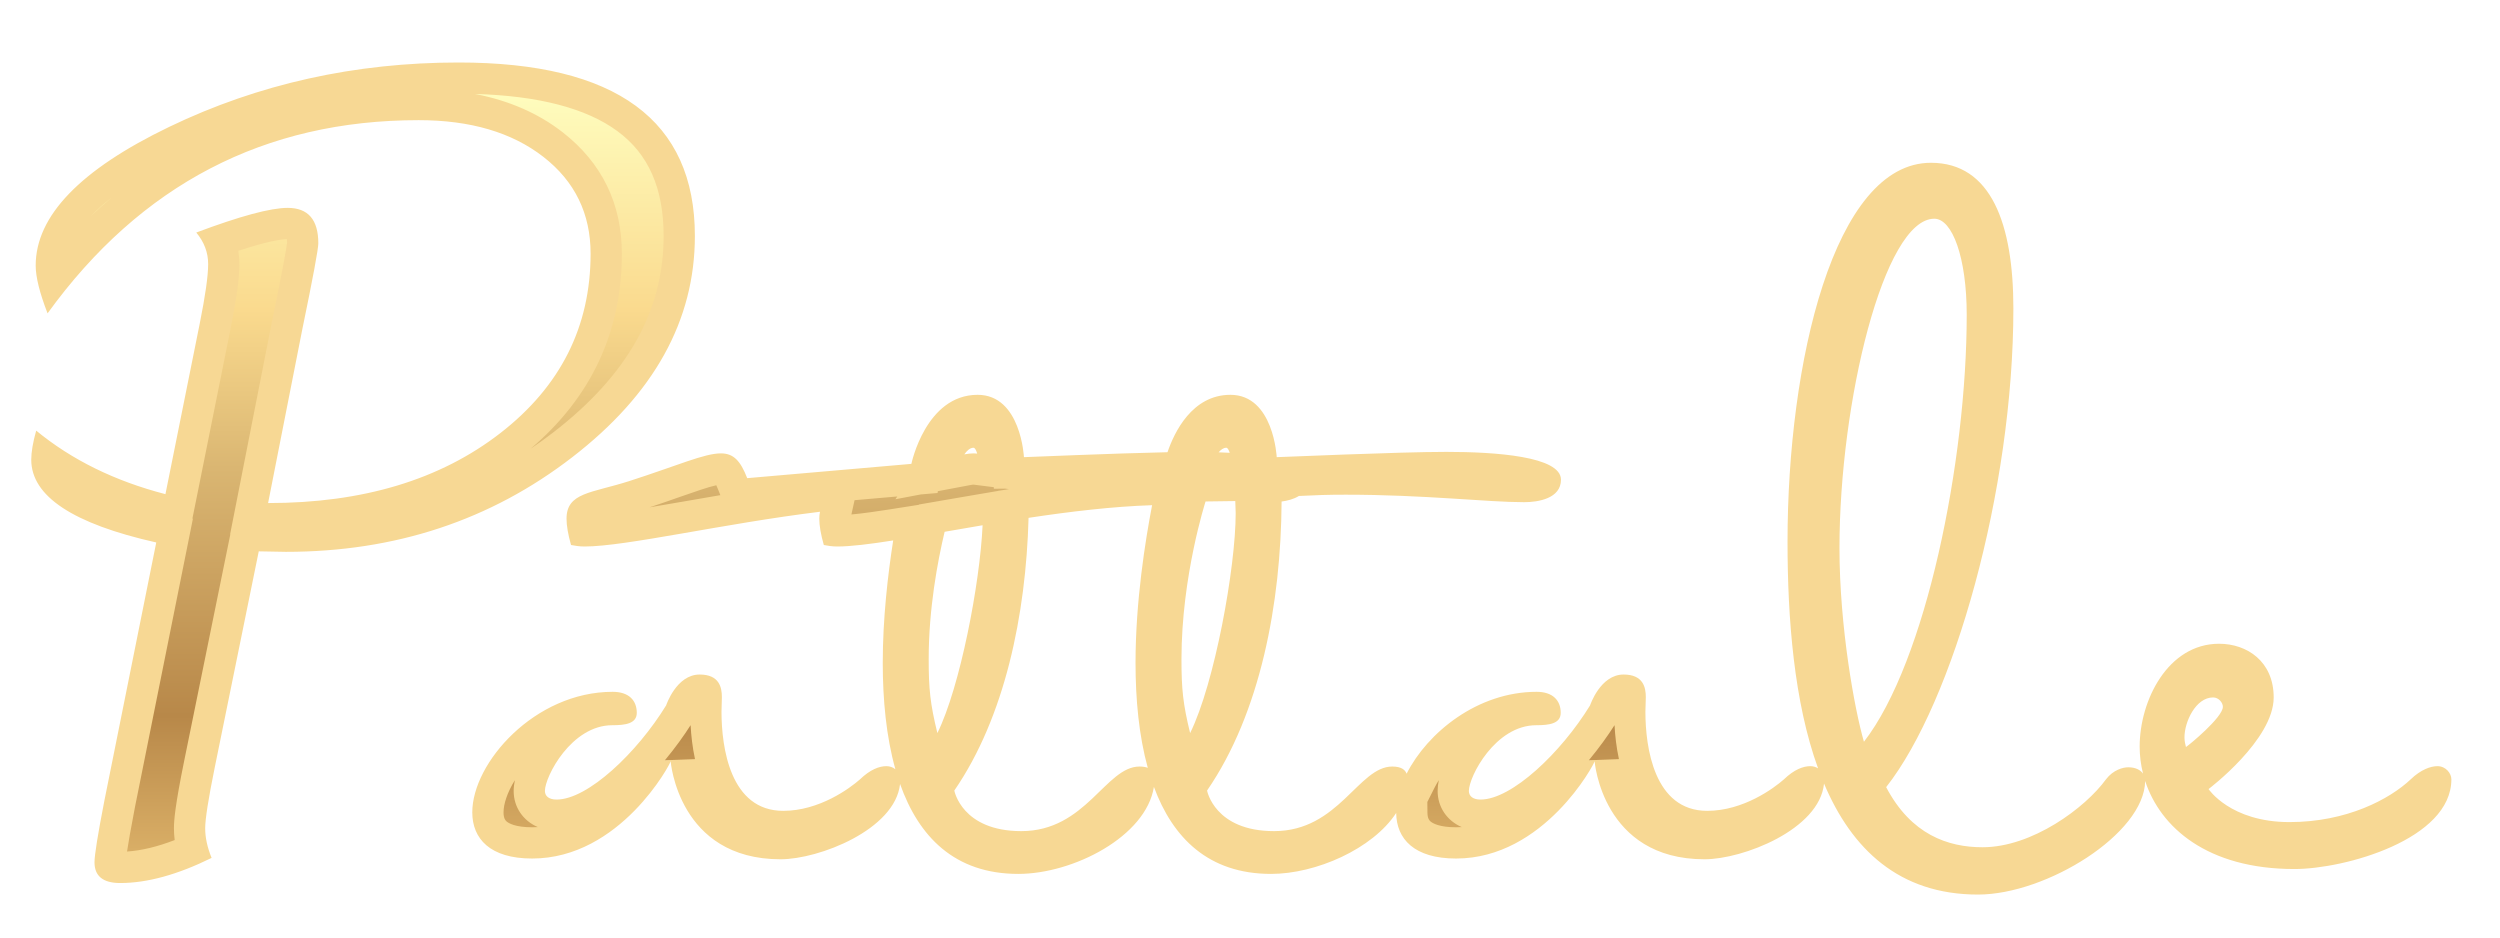
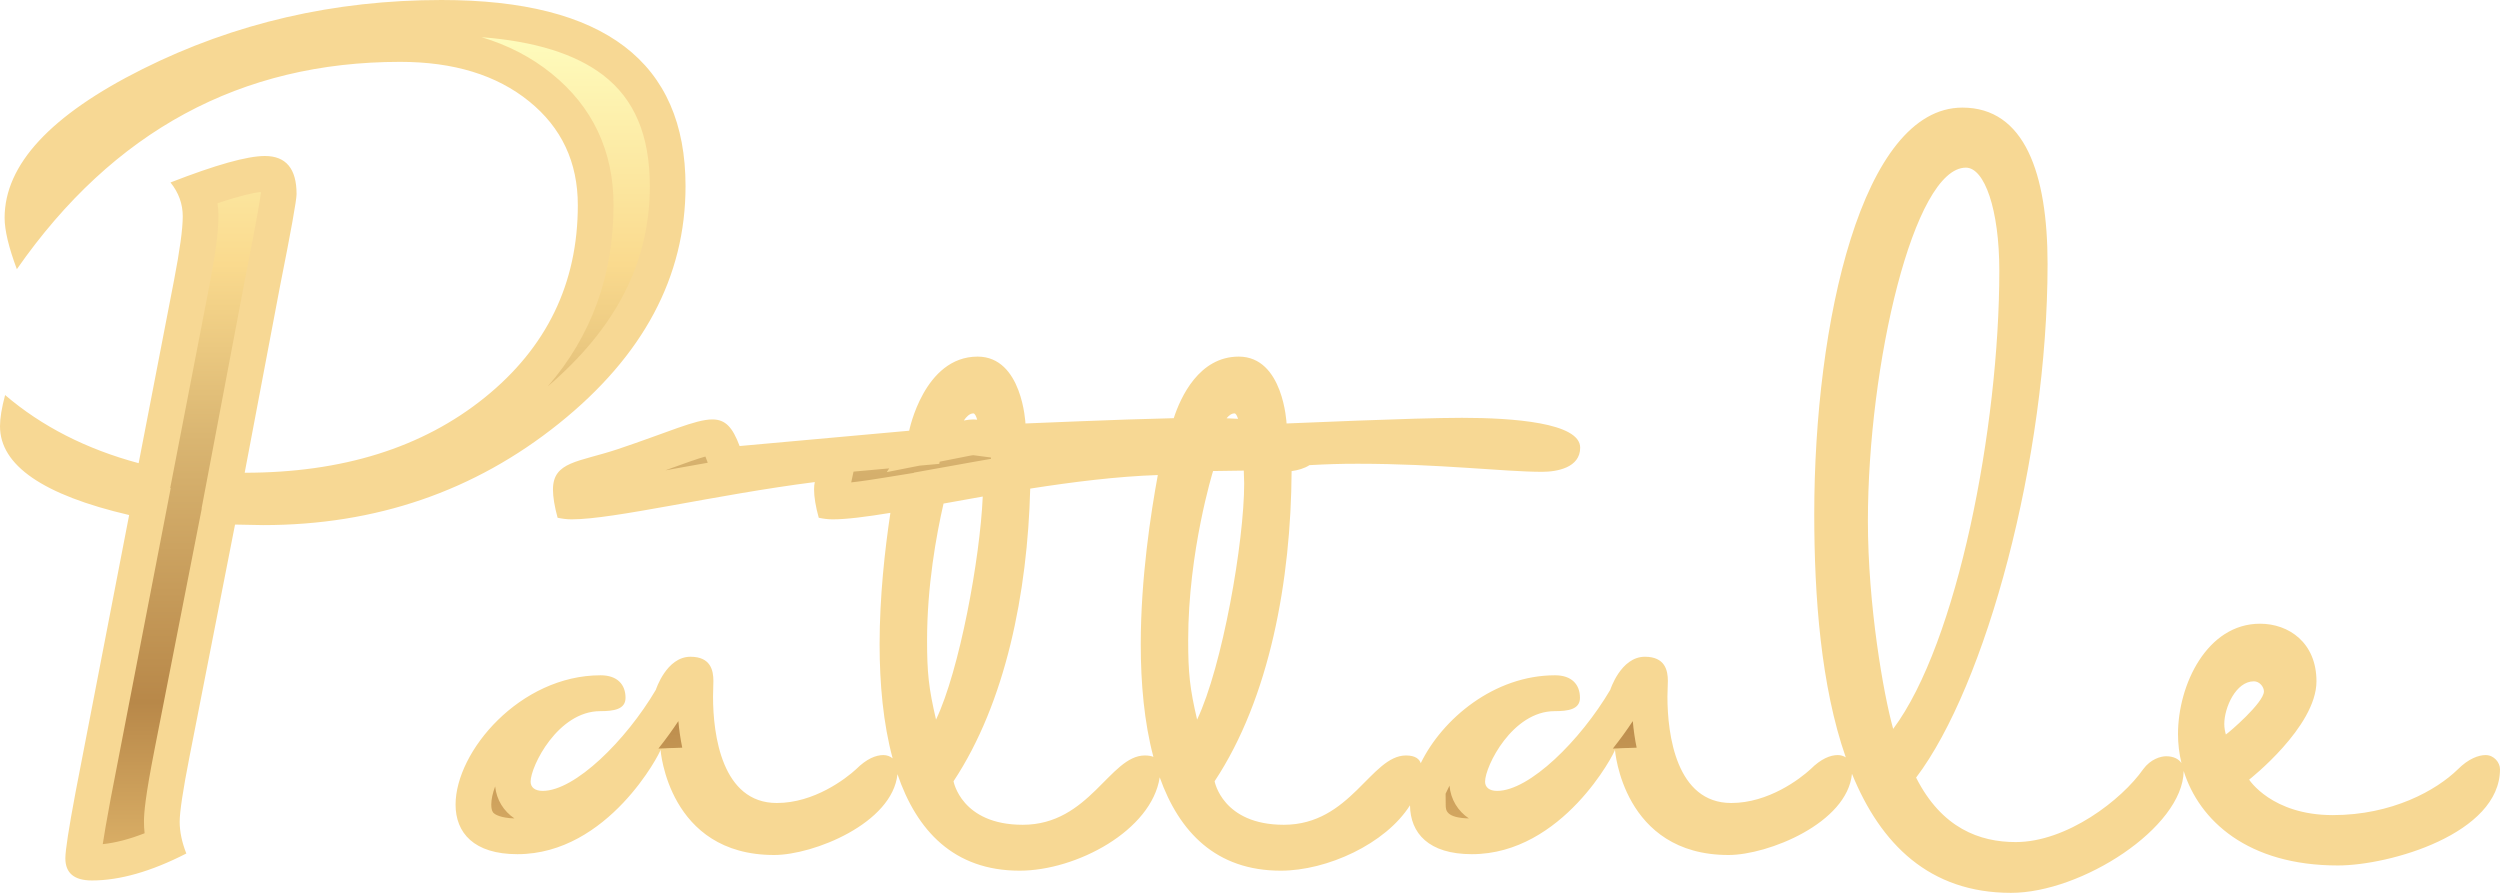
- <svg xmlns="http://www.w3.org/2000/svg" width="80" height="30" viewBox="0 0 80 30">
+ <svg xmlns="http://www.w3.org/2000/svg" width="70" height="25" viewBox="0 0 70 25">
  <defs>
    <linearGradient id="linear-gradient" x1="0.5" x2="0.5" y2="1" gradientUnits="objectBoundingBox">
      <stop offset="0" stop-color="#ffffc1" />
      <stop offset="0.289" stop-color="#fada8e" />
      <stop offset="0.487" stop-color="#dab672" />
      <stop offset="0.797" stop-color="#b88849" />
      <stop offset="1" stop-color="#e0b66c" />
    </linearGradient>
  </defs>
-   <g id="logo" transform="translate(-155 -45)">
-     <rect id="矩形_39" data-name="矩形 39" width="80" height="30" transform="translate(155 45)" fill="rgba(255,255,255,0)" />
-     <g id="联合_6" data-name="联合 6" transform="translate(-45 26)" fill="url(#linear-gradient)">
-       <path d="M 263.296 47.126 C 261.215 47.126 259.754 46.064 258.83 43.88 L 258.817 43.882 L 258.648 43.416 C 258.011 41.658 257.701 39.341 257.701 36.332 C 257.701 33.357 258.103 30.423 258.805 28.281 C 259.242 26.947 260.211 24.709 261.79 24.709 C 262.519 24.709 263.026 25.04 263.386 25.752 C 263.746 26.463 263.928 27.513 263.928 28.871 C 263.928 31.592 263.499 34.675 262.719 37.553 C 261.975 40.294 260.971 42.6 259.964 43.88 L 259.763 44.135 L 259.914 44.422 C 260.677 45.875 261.864 46.612 263.441 46.612 C 265.25 46.612 267.072 45.225 267.793 44.237 C 267.929 44.061 268.101 44.053 268.103 44.053 C 268.118 44.053 268.131 44.054 268.142 44.055 C 268.089 44.644 267.471 45.391 266.507 46.025 C 265.473 46.704 264.243 47.126 263.296 47.126 Z M 261.898 25.499 C 260.87 25.499 259.994 26.808 259.293 29.388 C 258.71 31.533 258.363 34.205 258.363 36.536 C 258.363 39.008 258.832 41.731 259.166 42.876 L 259.44 43.817 L 260.041 43.043 C 261.28 41.447 262.075 38.773 262.523 36.81 C 263.102 34.274 263.435 31.455 263.435 29.075 C 263.435 27.346 263.031 25.499 261.898 25.499 Z M 203.846 46.757 C 203.661 46.757 203.568 46.722 203.543 46.702 C 203.536 46.696 203.524 46.661 203.524 46.594 C 203.524 46.505 203.554 46.142 203.831 44.718 L 205.49 36.458 L 205.587 35.979 L 205.11 35.872 C 203.463 35.501 201.5 34.826 201.5 33.71 C 201.5 33.695 201.5 33.68 201.501 33.664 C 202.554 34.39 203.785 34.938 205.169 35.297 L 205.68 35.429 L 205.785 34.911 L 206.881 29.456 C 207.069 28.52 207.161 27.864 207.161 27.45 C 207.161 27.189 207.113 26.94 207.018 26.704 C 208.298 26.253 208.912 26.152 209.206 26.152 C 209.431 26.152 209.686 26.152 209.686 26.784 C 209.682 26.871 209.624 27.306 209.182 29.446 L 208.089 35.001 L 207.971 35.598 L 208.579 35.598 C 211.709 35.598 214.312 34.809 216.318 33.254 C 218.362 31.668 219.399 29.604 219.399 27.118 C 219.399 25.68 218.826 24.505 217.696 23.625 C 216.604 22.776 215.158 22.345 213.397 22.345 C 208.635 22.345 204.706 24.233 201.705 27.962 C 201.656 27.749 201.642 27.599 201.642 27.497 C 201.642 26.125 202.986 24.783 205.636 23.508 C 208.407 22.176 211.449 21.5 214.677 21.5 C 217.076 21.5 218.884 21.934 220.05 22.791 C 221.184 23.624 221.736 24.854 221.736 26.551 C 221.736 27.81 221.427 29.005 220.817 30.105 C 220.2 31.22 219.254 32.273 218.007 33.235 C 215.495 35.175 212.516 36.158 209.153 36.159 L 208.289 36.143 L 207.873 36.136 L 207.79 36.543 L 206.38 43.467 C 206.098 44.852 206.066 45.294 206.066 45.506 C 206.066 45.725 206.096 45.953 206.157 46.188 C 205.302 46.566 204.526 46.757 203.846 46.757 Z M 240.674 46.465 C 239.079 46.465 238.006 45.661 237.394 44.007 L 237.294 43.739 L 237.211 43.438 C 236.963 42.539 236.837 41.454 236.837 40.213 C 236.837 38.364 237.12 36.499 237.358 35.26 L 237.476 34.646 L 236.851 34.667 C 235.727 34.703 234.452 34.833 232.839 35.077 L 232.425 35.139 L 232.414 35.558 C 232.321 39 231.508 42.004 230.126 44.015 L 230.008 44.186 L 230.046 44.389 C 230.156 44.98 230.847 46.096 232.682 46.096 C 234.087 46.096 234.932 45.274 235.549 44.674 C 235.895 44.339 236.194 44.047 236.442 44.03 L 236.431 44.103 C 236.23 45.375 234.149 46.465 232.585 46.465 C 230.963 46.465 229.879 45.633 229.273 43.921 L 229.258 43.922 L 229.134 43.48 C 228.878 42.573 228.748 41.474 228.748 40.213 C 228.748 39.055 228.859 37.762 229.076 36.372 L 229.182 35.694 L 228.505 35.801 C 227.992 35.881 227.257 35.988 226.796 35.988 C 226.786 35.988 226.775 35.988 226.765 35.988 C 226.725 35.793 226.717 35.667 226.717 35.599 C 226.717 35.555 226.721 35.516 226.728 35.484 L 226.881 34.794 L 226.179 34.88 C 224.766 35.053 223.349 35.299 222.1 35.516 C 220.642 35.77 219.384 35.988 218.707 35.988 C 218.697 35.988 218.686 35.988 218.676 35.988 C 218.637 35.793 218.629 35.667 218.629 35.599 C 218.629 35.384 218.629 35.326 219.53 35.088 C 219.753 35.029 220.006 34.962 220.281 34.874 C 220.799 34.707 221.23 34.556 221.61 34.423 C 222.299 34.182 222.796 34.008 223.068 34.008 C 223.167 34.008 223.259 34.008 223.446 34.484 L 223.582 34.832 L 223.955 34.799 L 229.208 34.343 L 229.578 34.31 L 229.654 33.946 C 229.658 33.929 230.053 32.134 231.284 32.134 C 231.428 32.134 231.811 32.134 232.08 32.815 C 232.242 33.225 232.267 33.649 232.267 33.653 L 232.29 34.129 L 232.766 34.129 C 232.793 34.129 232.847 34.127 233.248 34.11 C 234.151 34.074 236.031 33.999 237.37 33.971 L 237.72 33.964 L 237.833 33.632 C 238.023 33.073 238.476 32.134 239.373 32.134 C 240.264 32.134 240.355 33.639 240.355 33.654 L 240.381 34.127 L 240.855 34.129 C 240.881 34.129 240.935 34.127 241.336 34.11 C 242.362 34.069 245.085 33.96 246.288 33.96 C 248.745 33.96 249.335 34.302 249.445 34.39 C 249.436 34.416 249.408 34.443 249.33 34.478 C 249.197 34.536 248.993 34.57 248.77 34.57 C 248.307 34.57 247.691 34.53 246.979 34.485 C 245.91 34.416 244.579 34.33 243.059 34.33 C 242.463 34.33 242.05 34.345 241.538 34.372 L 241.409 34.379 L 241.3 34.447 C 241.222 34.496 241.097 34.533 240.945 34.553 L 240.514 34.611 L 240.511 35.046 C 240.49 38.706 239.674 41.891 238.214 44.015 L 238.097 44.186 L 238.134 44.389 C 238.244 44.98 238.936 46.096 240.77 46.096 C 242.176 46.096 243.021 45.274 243.638 44.674 C 243.994 44.328 244.301 44.029 244.553 44.029 C 244.562 44.029 244.57 44.029 244.578 44.03 L 244.631 44.175 L 244.26 44.741 C 243.637 45.692 242.028 46.465 240.674 46.465 Z M 240.013 34.528 L 239.523 34.534 L 238.571 34.547 L 238.212 34.551 L 238.102 34.893 C 238.07 34.994 237.307 37.389 237.307 40.092 C 237.307 41.12 237.367 41.631 237.598 42.578 L 237.924 43.912 L 238.532 42.681 C 239.331 41.063 240.042 37.272 240.042 35.419 L 240.042 35.411 L 240.042 35.403 L 240.029 35.018 L 240.013 34.528 Z M 231.971 35.212 L 231.36 35.315 C 230.957 35.383 230.564 35.451 230.186 35.517 L 230.142 35.524 L 229.818 35.581 L 229.741 35.901 C 229.503 36.905 229.218 38.447 229.218 40.092 C 229.218 41.118 229.278 41.629 229.51 42.578 L 229.836 43.912 L 230.444 42.681 C 231.193 41.164 231.853 37.813 231.943 35.83 L 231.971 35.212 Z M 231.152 32.828 C 230.965 32.828 230.69 32.902 230.446 33.256 L 229.755 34.258 L 230.951 34.031 C 231.032 34.016 231.101 34.008 231.157 34.008 C 231.175 34.008 231.192 34.009 231.208 34.011 L 231.969 34.107 L 231.749 33.372 C 231.608 32.899 231.314 32.828 231.152 32.828 Z M 239.241 32.828 C 239.079 32.828 238.839 32.884 238.614 33.152 L 237.955 33.937 L 238.979 33.974 C 239.097 33.978 239.213 33.983 239.323 33.989 L 240.051 34.029 L 239.827 33.336 C 239.684 32.894 239.398 32.828 239.241 32.828 Z M 273.421 46.309 C 272.219 46.309 271.218 46.05 270.445 45.54 C 269.804 45.116 269.346 44.527 269.121 43.837 L 268.366 43.952 L 269.062 43.634 C 269 43.39 268.969 43.14 268.969 42.892 C 268.969 42.219 269.183 41.501 269.54 40.971 C 269.808 40.574 270.281 40.1 271.011 40.1 C 271.586 40.1 272.258 40.419 272.258 41.318 C 272.258 42.123 271.101 43.299 270.372 43.851 L 269.998 44.134 L 270.257 44.525 C 270.291 44.578 271.128 45.807 273.264 45.807 C 275.201 45.807 276.715 45.029 277.486 44.301 C 277.694 44.101 277.858 44.042 277.941 44.024 C 277.826 45.422 274.943 46.309 273.421 46.309 Z M 270.819 40.818 C 269.941 40.818 269.403 41.851 269.403 42.592 C 269.403 42.736 269.425 42.883 269.471 43.043 L 269.648 43.657 L 270.201 43.337 C 270.312 43.274 270.661 42.979 270.919 42.73 C 271.425 42.244 271.632 41.922 271.632 41.618 C 271.632 41.192 271.252 40.818 270.819 40.818 Z M 254.545 45.997 C 253.374 45.997 252.513 45.551 251.986 44.672 C 251.588 44.007 251.527 43.329 251.526 43.322 L 250.528 43.36 C 250.528 43.263 250.557 43.193 250.56 43.186 C 250.511 43.297 250.115 44.007 249.416 44.688 C 248.541 45.54 247.592 45.973 246.594 45.973 C 245.662 45.973 245.185 45.649 245.178 45.01 L 245.173 44.546 L 245.457 43.985 C 246.03 42.855 247.437 41.638 249.172 41.638 C 249.314 41.638 249.382 41.661 249.414 41.696 C 249.358 41.702 249.277 41.707 249.16 41.707 C 247.562 41.707 246.504 43.559 246.504 44.31 C 246.504 44.684 246.777 45.086 247.377 45.086 C 248.636 45.086 250.343 43.409 251.309 41.832 L 251.339 41.782 L 251.357 41.727 C 251.359 41.723 251.593 41.085 251.955 41.085 C 252.095 41.085 252.136 41.116 252.136 41.116 C 252.136 41.116 252.165 41.154 252.166 41.3 L 252.154 41.762 L 252.153 41.768 L 252.153 41.775 C 252.153 44.074 253.079 45.447 254.63 45.447 C 256.066 45.447 257.205 44.501 257.419 44.312 L 257.426 44.305 L 257.433 44.298 C 257.687 44.054 257.855 44.019 257.923 44.017 L 257.924 44.018 L 257.872 44.026 C 257.761 45.145 255.59 45.997 254.545 45.997 Z M 224.979 45.997 C 223.821 45.997 222.966 45.561 222.438 44.701 C 222.023 44.026 221.96 43.327 221.96 43.32 L 220.961 43.36 C 220.961 43.263 220.991 43.194 220.994 43.186 C 220.945 43.297 220.549 44.007 219.85 44.688 C 218.975 45.54 218.025 45.973 217.028 45.973 C 216.089 45.973 215.613 45.644 215.613 44.995 C 215.613 43.669 217.401 41.638 219.606 41.638 C 219.746 41.638 219.814 41.662 219.847 41.696 C 219.791 41.702 219.71 41.707 219.594 41.707 C 217.996 41.707 216.937 43.559 216.937 44.31 C 216.937 44.684 217.211 45.086 217.811 45.086 C 219.07 45.086 220.776 43.409 221.743 41.832 L 221.773 41.783 L 221.792 41.728 C 221.837 41.594 222.075 41.085 222.389 41.085 C 222.529 41.085 222.57 41.116 222.57 41.116 C 222.57 41.116 222.599 41.154 222.6 41.301 L 222.588 41.762 L 222.588 41.769 L 222.588 41.775 C 222.588 44.074 223.513 45.447 225.063 45.447 C 226.497 45.447 227.638 44.502 227.852 44.312 L 227.86 44.305 L 227.868 44.298 C 228.118 44.057 228.285 44.02 228.354 44.017 L 228.366 44.027 L 228.305 44.034 C 228.184 45.148 226.018 45.997 224.979 45.997 Z" stroke="none" />
-       <path d="M 204.065 46.249 C 204.525 46.219 205.035 46.096 205.59 45.882 C 205.574 45.755 205.566 45.629 205.566 45.506 C 205.566 45.253 205.603 44.781 205.89 43.367 L 207.3 36.444 L 207.371 36.098 L 207.363 36.098 L 207.598 34.905 L 208.69 29.354 L 208.691 29.35 L 208.692 29.345 C 209.107 27.34 209.175 26.871 209.186 26.765 C 209.186 26.719 209.183 26.682 209.18 26.652 C 209.009 26.657 208.581 26.712 207.626 27.026 C 207.649 27.164 207.661 27.305 207.661 27.45 C 207.661 27.903 207.569 28.572 207.371 29.554 L 206.275 35.01 L 206.157 35.595 L 206.173 35.598 L 205.981 36.556 L 204.321 44.816 C 204.178 45.553 204.104 45.992 204.065 46.249 M 246.594 45.473 C 246.656 45.473 246.717 45.471 246.777 45.467 C 246.311 45.267 246.004 44.835 246.004 44.31 C 246.004 44.199 246.017 44.083 246.042 43.965 C 245.991 44.047 245.945 44.129 245.903 44.211 L 245.675 44.663 L 245.678 45.004 C 245.68 45.206 245.75 45.264 245.78 45.289 C 245.846 45.344 246.057 45.473 246.594 45.473 M 217.028 45.473 C 217.09 45.473 217.151 45.471 217.211 45.467 C 216.745 45.267 216.437 44.835 216.437 44.31 C 216.437 44.199 216.451 44.084 216.476 43.967 C 216.228 44.364 216.113 44.735 216.113 44.995 C 216.113 45.203 216.183 45.262 216.213 45.288 C 216.278 45.343 216.488 45.473 217.028 45.473 M 250.842 43.329 L 251.806 43.292 C 251.723 42.912 251.682 42.538 251.665 42.206 C 251.456 42.535 251.175 42.928 250.842 43.329 M 221.276 43.329 L 222.24 43.292 C 222.158 42.912 222.117 42.538 222.099 42.206 C 221.89 42.535 221.609 42.928 221.276 43.329 M 227.245 35.463 C 227.63 35.428 228.08 35.361 228.427 35.307 L 229.406 35.153 L 229.407 35.144 L 230.057 35.032 L 230.106 35.023 C 230.483 34.958 230.875 34.89 231.277 34.822 L 231.936 34.71 L 231.936 34.707 L 232.102 34.682 L 232.288 34.651 L 232.165 34.636 L 231.803 34.64 L 231.802 34.59 L 231.154 34.508 C 231.141 34.508 231.108 34.51 231.044 34.523 L 230.012 34.718 L 230.001 34.776 L 229.465 34.822 L 228.653 34.976 L 228.714 34.887 L 227.346 35.006 L 227.245 35.463 M 220.789 35.234 C 221.172 35.17 221.584 35.098 222.014 35.024 C 222.349 34.966 222.695 34.905 223.051 34.845 L 222.98 34.666 C 222.958 34.61 222.939 34.564 222.922 34.528 C 222.666 34.583 222.215 34.741 221.775 34.895 C 221.482 34.998 221.159 35.111 220.789 35.234 M 216.979 33.361 C 217.224 33.196 217.465 33.022 217.701 32.84 C 220.08 31.005 221.236 28.947 221.236 26.551 C 221.236 25.024 220.751 23.926 219.754 23.194 C 218.759 22.463 217.229 22.064 215.2 22.007 C 216.286 22.216 217.224 22.625 218.003 23.231 C 219.261 24.21 219.899 25.518 219.899 27.118 C 219.899 29.618 218.917 31.716 216.979 33.361 M 202.899 25.924 C 203.119 25.716 203.342 25.515 203.57 25.323 C 203.323 25.515 203.096 25.716 202.899 25.924 M 263.296 47.626 C 260.768 47.626 259.255 46.169 258.369 44.075 C 258.224 45.546 255.772 46.497 254.545 46.497 C 251.268 46.497 251.028 43.36 251.028 43.36 C 251.028 43.433 249.413 46.473 246.594 46.473 C 245.255 46.473 244.687 45.846 244.678 45.015 C 243.922 46.169 242.107 46.965 240.674 46.965 C 238.67 46.965 237.528 45.811 236.925 44.181 C 236.674 45.768 234.343 46.965 232.585 46.965 C 230.543 46.965 229.396 45.767 228.802 44.087 C 228.644 45.552 226.202 46.497 224.979 46.497 C 221.702 46.497 221.461 43.36 221.461 43.36 C 221.461 43.433 219.847 46.473 217.028 46.473 C 215.679 46.473 215.113 45.836 215.113 44.995 C 215.113 43.409 217.112 41.138 219.606 41.138 C 220.124 41.138 220.377 41.414 220.377 41.811 C 220.377 42.159 220.003 42.207 219.594 42.207 C 218.281 42.207 217.437 43.853 217.437 44.31 C 217.437 44.478 217.57 44.586 217.811 44.586 C 218.811 44.586 220.389 43.084 221.317 41.571 C 221.317 41.571 221.642 40.585 222.389 40.585 C 223.016 40.585 223.1 40.994 223.1 41.306 L 223.088 41.775 C 223.088 42.916 223.365 44.947 225.063 44.947 C 226.22 44.947 227.196 44.225 227.521 43.938 C 227.846 43.625 228.135 43.517 228.364 43.517 C 228.476 43.517 228.576 43.554 228.652 43.616 C 228.36 42.577 228.248 41.393 228.248 40.213 C 228.248 38.796 228.411 37.392 228.582 36.294 C 227.839 36.411 227.223 36.488 226.796 36.488 C 226.627 36.488 226.482 36.464 226.362 36.44 C 226.266 36.103 226.217 35.815 226.217 35.599 C 226.217 35.517 226.225 35.443 226.24 35.376 C 223.153 35.754 220.025 36.488 218.707 36.488 C 218.538 36.488 218.394 36.464 218.273 36.44 C 218.177 36.103 218.129 35.815 218.129 35.599 C 218.129 34.758 218.924 34.782 220.129 34.397 C 221.695 33.893 222.538 33.508 223.068 33.508 C 223.478 33.508 223.695 33.749 223.911 34.301 L 229.164 33.844 C 229.164 33.844 229.622 31.634 231.284 31.634 C 232.67 31.634 232.766 33.629 232.766 33.629 C 232.848 33.629 235.597 33.508 237.36 33.471 C 237.574 32.841 238.145 31.634 239.373 31.634 C 240.758 31.634 240.855 33.629 240.855 33.629 C 240.951 33.629 244.77 33.46 246.288 33.46 C 247.854 33.46 249.951 33.604 249.951 34.35 C 249.951 34.95 249.228 35.07 248.77 35.07 C 247.589 35.07 245.589 34.83 243.059 34.83 C 242.493 34.83 242.093 34.844 241.564 34.871 C 241.407 34.97 241.206 35.023 241.011 35.049 C 240.992 38.3 240.335 41.812 238.626 44.298 C 238.626 44.298 238.867 45.596 240.77 45.596 C 242.843 45.596 243.469 43.529 244.553 43.529 C 244.858 43.529 244.97 43.646 245.011 43.759 C 245.68 42.439 247.285 41.138 249.172 41.138 C 249.69 41.138 249.943 41.414 249.943 41.811 C 249.943 42.159 249.57 42.207 249.16 42.207 C 247.847 42.207 247.004 43.853 247.004 44.31 C 247.004 44.478 247.136 44.586 247.377 44.586 C 248.377 44.586 249.955 43.084 250.883 41.571 C 250.883 41.571 251.208 40.585 251.955 40.585 C 252.581 40.585 252.666 40.994 252.666 41.306 L 252.653 41.775 C 252.653 42.916 252.931 44.947 254.63 44.947 C 255.786 44.947 256.762 44.225 257.087 43.938 C 257.412 43.625 257.702 43.517 257.931 43.517 C 258.023 43.517 258.108 43.543 258.178 43.587 C 257.407 41.46 257.201 38.791 257.201 36.332 C 257.201 30.613 258.682 24.209 261.79 24.209 C 263.718 24.209 264.428 26.167 264.428 28.871 C 264.428 34.686 262.513 41.45 260.357 44.189 C 261.152 45.704 262.332 46.112 263.441 46.112 C 265.031 46.112 266.73 44.85 267.392 43.938 C 267.621 43.637 267.934 43.553 268.103 43.553 C 268.336 43.553 268.494 43.638 268.577 43.756 C 268.505 43.469 268.469 43.178 268.469 42.892 C 268.469 41.414 269.373 39.6 271.011 39.6 C 271.903 39.6 272.758 40.164 272.758 41.318 C 272.758 42.676 270.674 44.25 270.674 44.25 C 270.674 44.25 271.373 45.307 273.264 45.307 C 275.095 45.307 276.469 44.574 277.143 43.938 C 277.469 43.625 277.782 43.517 277.999 43.517 C 278.264 43.517 278.444 43.745 278.444 43.938 C 278.444 45.86 275.035 46.809 273.421 46.809 C 270.634 46.809 269.13 45.476 268.645 43.992 C 268.622 45.682 265.481 47.626 263.296 47.626 Z M 236.867 35.166 C 235.604 35.207 234.236 35.371 232.914 35.571 C 232.83 38.672 232.156 41.945 230.538 44.298 C 230.538 44.298 230.778 45.596 232.682 45.596 C 234.754 45.596 235.38 43.529 236.465 43.529 C 236.577 43.529 236.663 43.545 236.729 43.571 C 236.445 42.543 236.337 41.376 236.337 40.213 C 236.337 38.243 236.65 36.296 236.867 35.166 Z M 270.819 41.318 C 270.264 41.318 269.903 42.099 269.903 42.592 C 269.903 42.712 269.927 42.82 269.951 42.904 C 270.035 42.856 271.132 41.955 271.132 41.618 C 271.132 41.486 270.999 41.318 270.819 41.318 Z M 261.898 25.999 C 260.284 25.999 258.863 31.874 258.863 36.536 C 258.863 39.047 259.345 41.703 259.646 42.736 C 261.633 40.177 262.935 33.749 262.935 29.075 C 262.935 27.248 262.477 25.999 261.898 25.999 Z M 239.529 35.034 L 238.578 35.047 C 238.578 35.047 237.807 37.437 237.807 40.092 C 237.807 41.054 237.855 41.522 238.084 42.459 C 238.867 40.874 239.542 37.161 239.542 35.419 L 239.529 35.034 Z M 231.443 35.808 C 231.025 35.878 230.618 35.949 230.228 36.017 C 230.004 36.958 229.718 38.476 229.718 40.092 C 229.718 41.054 229.767 41.522 229.996 42.459 C 230.724 40.984 231.359 37.665 231.443 35.808 Z M 231.152 33.328 C 231.032 33.328 230.929 33.437 230.858 33.54 C 230.968 33.519 231.067 33.508 231.157 33.508 C 231.196 33.508 231.234 33.51 231.27 33.515 C 231.243 33.424 231.202 33.328 231.152 33.328 Z M 239.241 33.328 C 239.147 33.328 239.063 33.395 238.997 33.474 C 239.115 33.478 239.233 33.483 239.351 33.49 C 239.324 33.407 239.287 33.328 239.241 33.328 Z M 203.846 47.257 C 203.298 47.257 203.024 47.036 203.024 46.594 C 203.024 46.363 203.129 45.706 203.34 44.623 L 205 36.359 C 202.333 35.76 201 34.877 201 33.71 C 201 33.469 201.052 33.159 201.158 32.78 C 202.295 33.715 203.673 34.393 205.294 34.813 L 206.391 29.357 C 206.57 28.464 206.661 27.828 206.661 27.45 C 206.661 27.082 206.534 26.745 206.281 26.441 C 207.683 25.915 208.658 25.652 209.206 25.652 C 209.86 25.652 210.186 26.03 210.186 26.787 C 210.186 26.966 210.015 27.886 209.672 29.547 L 208.579 35.098 C 211.609 35.098 214.086 34.352 216.011 32.859 C 217.936 31.366 218.899 29.453 218.899 27.118 C 218.899 25.836 218.395 24.803 217.389 24.02 C 216.382 23.236 215.051 22.845 213.397 22.845 C 208.463 22.845 204.505 24.906 201.522 29.027 C 201.269 28.375 201.142 27.865 201.142 27.497 C 201.142 25.91 202.568 24.43 205.419 23.058 C 208.271 21.686 211.356 21 214.677 21 C 219.716 21 222.236 22.85 222.236 26.551 C 222.236 29.253 220.928 31.613 218.312 33.631 C 215.698 35.65 212.643 36.659 209.148 36.659 L 208.28 36.643 L 206.87 43.567 C 206.667 44.565 206.566 45.212 206.566 45.506 C 206.566 45.801 206.634 46.116 206.771 46.453 C 205.686 46.988 204.711 47.257 203.846 47.257 Z" stroke="none" fill="#f7d894" />
+   <g id="logo" transform="translate(-154.667 -45)">
+     <rect id="矩形_39" data-name="矩形 39" width="70" height="25" transform="translate(154.667 45)" fill="rgba(255,255,255,0)" />
+     <g id="联合_6" data-name="联合 6" transform="translate(154.667 45)" fill="url(#linear-gradient)">
+       <path d="M 56.308 24.5 C 54.451 24.5 53.146 23.511 52.318 21.477 L 52.306 21.479 L 52.154 21.043 C 51.578 19.393 51.299 17.219 51.299 14.395 C 51.299 9.046 52.663 3.513 54.947 3.513 C 55.582 3.513 56.026 3.817 56.343 4.469 C 56.667 5.134 56.832 6.117 56.832 7.39 C 56.832 9.944 56.443 12.838 55.739 15.538 C 55.067 18.11 54.161 20.272 53.253 21.471 L 53.064 21.72 L 53.205 21.999 C 53.902 23.379 54.991 24.078 56.439 24.078 C 58.095 24.078 59.759 22.765 60.416 21.829 C 60.501 21.716 60.598 21.686 60.636 21.678 C 60.571 22.22 60.023 22.898 59.176 23.476 C 58.251 24.108 57.152 24.5 56.308 24.5 Z M 55.045 4.194 C 54.089 4.194 53.28 5.432 52.642 7.873 C 52.115 9.887 51.801 12.397 51.801 14.587 C 51.801 16.909 52.226 19.468 52.527 20.544 L 52.802 21.521 L 53.409 20.708 C 54.532 19.206 55.251 16.692 55.657 14.847 C 56.181 12.466 56.481 9.817 56.481 7.582 C 56.481 5.944 56.104 4.194 55.045 4.194 Z M 2.573 24.153 C 2.416 24.153 2.354 24.125 2.34 24.116 C 2.336 24.105 2.33 24.078 2.33 24.031 C 2.33 23.947 2.357 23.608 2.607 22.272 L 4.107 14.516 L 4.198 14.044 L 3.73 13.935 C 2.273 13.594 0.54 12.978 0.501 11.969 C 1.44 12.625 2.53 13.123 3.752 13.452 L 4.271 13.592 L 4.373 13.064 L 5.364 7.942 C 5.534 7.062 5.617 6.446 5.617 6.056 C 5.617 5.817 5.576 5.588 5.495 5.371 C 6.62 4.961 7.159 4.868 7.417 4.868 C 7.607 4.868 7.803 4.868 7.804 5.431 C 7.8 5.514 7.747 5.924 7.348 7.928 L 6.36 13.144 L 6.247 13.737 L 6.851 13.737 C 9.694 13.737 12.06 12.992 13.882 11.524 C 15.738 10.029 16.679 8.085 16.679 5.745 C 16.679 4.388 16.157 3.279 15.128 2.447 C 14.131 1.641 12.812 1.232 11.205 1.232 C 6.919 1.232 3.378 2.981 0.665 6.435 C 0.637 6.288 0.629 6.179 0.629 6.1 C 0.629 4.822 1.836 3.57 4.218 2.38 C 6.714 1.132 9.455 0.5 12.363 0.5 C 14.517 0.5 16.139 0.904 17.183 1.701 C 18.2 2.476 18.695 3.625 18.695 5.212 C 18.695 6.391 18.416 7.512 17.867 8.541 C 17.31 9.584 16.459 10.569 15.336 11.47 C 13.076 13.282 10.396 14.202 7.37 14.203 L 6.59 14.188 L 6.171 14.18 L 6.09 14.592 L 4.816 21.092 C 4.56 22.394 4.531 22.81 4.531 23.009 C 4.531 23.211 4.557 23.421 4.61 23.636 C 3.855 23.979 3.171 24.153 2.573 24.153 Z M 35.861 23.879 C 34.445 23.879 33.49 23.133 32.943 21.597 L 32.92 21.6 L 32.778 21.064 C 32.554 20.221 32.441 19.203 32.441 18.039 C 32.441 16.305 32.696 14.555 32.911 13.392 L 33.024 12.781 L 32.403 12.801 C 31.384 12.836 30.229 12.958 28.769 13.187 L 28.357 13.252 L 28.346 13.668 C 28.263 16.898 27.529 19.714 26.282 21.599 L 26.171 21.766 L 26.206 21.963 C 26.307 22.527 26.945 23.594 28.637 23.594 C 29.932 23.594 30.704 22.813 31.268 22.244 C 31.569 21.94 31.853 21.653 32.056 21.653 C 32.09 21.653 32.107 21.656 32.112 21.657 L 32.151 21.673 L 31.977 21.69 C 31.798 22.869 29.943 23.879 28.549 23.879 C 27.108 23.879 26.145 23.106 25.603 21.516 L 25.589 21.518 L 25.477 21.103 C 25.246 20.253 25.129 19.222 25.129 18.039 C 25.129 16.953 25.229 15.74 25.425 14.435 L 25.528 13.756 L 24.85 13.867 C 24.395 13.941 23.744 14.04 23.331 14.042 C 23.3 13.876 23.294 13.767 23.294 13.707 C 23.294 13.667 23.297 13.631 23.303 13.603 L 23.45 12.913 L 22.751 13.002 C 21.472 13.165 20.19 13.396 19.06 13.6 C 17.757 13.836 16.629 14.039 16.02 14.042 C 15.989 13.877 15.983 13.768 15.983 13.707 C 15.983 13.517 15.983 13.471 16.766 13.256 C 16.969 13.2 17.198 13.137 17.448 13.054 C 17.917 12.897 18.307 12.755 18.651 12.63 C 19.267 12.406 19.712 12.244 19.947 12.244 C 20.008 12.244 20.083 12.244 20.242 12.666 L 20.376 13.021 L 20.754 12.987 L 25.502 12.558 L 25.875 12.524 L 25.948 12.158 C 25.951 12.142 26.303 10.485 27.373 10.485 C 28.12 10.485 28.213 11.868 28.214 11.882 L 28.238 12.356 L 28.713 12.357 C 28.738 12.357 28.783 12.356 29.151 12.34 C 29.967 12.306 31.666 12.236 32.876 12.209 L 33.23 12.202 L 33.34 11.865 C 33.509 11.35 33.908 10.485 34.685 10.485 C 35.431 10.485 35.524 11.868 35.525 11.882 L 35.549 12.356 L 36.024 12.357 C 36.049 12.357 36.094 12.356 36.462 12.34 C 37.388 12.302 39.849 12.199 40.935 12.199 C 43.048 12.199 43.613 12.49 43.736 12.578 C 43.726 12.593 43.704 12.609 43.659 12.63 C 43.546 12.681 43.371 12.711 43.178 12.711 C 42.762 12.711 42.207 12.674 41.564 12.631 C 40.596 12.566 39.392 12.485 38.017 12.485 C 37.476 12.485 37.102 12.5 36.638 12.525 L 36.505 12.532 L 36.393 12.605 C 36.357 12.628 36.27 12.672 36.097 12.696 L 35.668 12.755 L 35.665 13.188 C 35.646 16.622 34.91 19.609 33.592 21.599 L 33.482 21.766 L 33.517 21.963 C 33.618 22.527 34.255 23.594 35.947 23.594 C 37.243 23.594 38.016 22.813 38.58 22.244 C 38.872 21.948 39.149 21.668 39.351 21.654 L 39.387 21.758 L 39.057 22.281 C 38.501 23.163 37.067 23.879 35.861 23.879 Z M 28.044 13.303 L 27.431 13.411 C 27.068 13.475 26.714 13.538 26.374 13.6 L 26.33 13.608 L 26.005 13.666 L 25.931 13.988 C 25.715 14.931 25.458 16.38 25.458 17.926 C 25.458 18.891 25.512 19.371 25.722 20.263 L 26.048 21.651 L 26.66 20.363 C 27.338 18.938 27.935 15.788 28.017 13.925 L 28.044 13.303 Z M 35.31 12.67 L 34.819 12.677 L 33.959 12.689 L 33.596 12.694 L 33.489 13.041 C 33.459 13.135 32.769 15.387 32.769 17.926 C 32.769 18.893 32.823 19.373 33.033 20.263 L 33.359 21.651 L 33.971 20.363 C 34.694 18.842 35.337 15.28 35.337 13.538 L 35.337 13.531 L 35.337 13.523 L 35.326 13.161 L 35.31 12.67 Z M 27.254 11.075 C 27.07 11.075 26.803 11.149 26.571 11.498 L 25.908 12.497 L 27.085 12.265 C 27.154 12.251 27.212 12.244 27.258 12.244 C 27.272 12.244 27.285 12.245 27.296 12.246 L 28.052 12.345 L 27.841 11.612 C 27.707 11.145 27.415 11.075 27.254 11.075 Z M 34.565 11.075 C 34.406 11.075 34.171 11.131 33.956 11.398 L 33.327 12.175 L 34.326 12.212 C 34.429 12.216 34.533 12.22 34.636 12.226 L 35.357 12.268 L 35.142 11.578 C 35.006 11.141 34.722 11.075 34.565 11.075 Z M 65.46 23.733 C 64.386 23.733 63.492 23.493 62.804 23.02 C 62.231 22.627 61.822 22.08 61.62 21.438 L 60.896 21.544 L 61.567 21.249 C 61.512 21.021 61.484 20.787 61.484 20.555 C 61.484 19.469 62.108 17.964 63.281 17.964 C 63.803 17.964 64.361 18.256 64.361 19.077 C 64.361 19.919 63.107 21.092 62.668 21.436 L 62.311 21.716 L 62.555 22.098 C 62.586 22.148 63.356 23.323 65.318 23.323 C 67.087 23.323 68.47 22.584 69.174 21.894 C 69.307 21.76 69.417 21.698 69.491 21.668 C 69.326 22.933 66.801 23.733 65.46 23.733 Z M 63.108 18.577 C 62.253 18.577 61.78 19.58 61.78 20.273 C 61.78 20.409 61.8 20.549 61.842 20.7 L 62.017 21.333 L 62.581 20.995 C 62.695 20.927 63.022 20.634 63.239 20.418 C 63.702 19.956 63.89 19.649 63.89 19.359 C 63.89 18.943 63.525 18.577 63.108 18.577 Z M 48.398 23.44 C 47.374 23.44 46.616 23.038 46.147 22.245 C 45.775 21.616 45.718 20.963 45.717 20.956 L 44.719 20.995 C 44.719 20.9 44.747 20.832 44.75 20.825 C 44.705 20.929 44.348 21.594 43.721 22.228 C 42.94 23.017 42.096 23.417 41.212 23.417 C 39.989 23.417 39.982 22.759 39.98 22.543 L 39.975 22.111 L 40.23 21.588 C 40.742 20.538 41.997 19.408 43.542 19.408 C 43.57 19.408 43.594 19.409 43.614 19.411 C 43.589 19.412 43.562 19.412 43.531 19.412 C 42.058 19.412 41.082 21.173 41.082 21.886 C 41.082 22.264 41.369 22.645 41.919 22.645 C 43.078 22.645 44.639 21.06 45.518 19.568 L 45.547 19.52 L 45.564 19.466 C 45.623 19.287 45.831 18.889 46.057 18.889 C 46.125 18.889 46.164 18.898 46.18 18.904 C 46.186 18.92 46.199 18.963 46.2 19.06 L 46.189 19.493 L 46.188 19.5 L 46.188 19.506 C 46.188 21.684 47.043 22.984 48.475 22.984 C 49.795 22.984 50.839 22.085 51.034 21.904 L 51.042 21.898 L 51.049 21.89 C 51.179 21.761 51.28 21.698 51.351 21.668 C 51.196 22.677 49.312 23.44 48.398 23.44 Z M 21.675 23.44 C 20.638 23.44 19.875 23.028 19.407 22.217 C 19.049 21.597 18.994 20.964 18.993 20.958 L 17.995 20.995 C 17.995 20.9 18.022 20.832 18.026 20.825 C 17.981 20.929 17.624 21.594 16.997 22.228 C 16.216 23.017 15.372 23.417 14.487 23.417 C 13.256 23.417 13.256 22.749 13.256 22.529 C 13.256 21.297 14.852 19.408 16.817 19.408 C 16.846 19.408 16.87 19.409 16.89 19.411 C 16.865 19.412 16.838 19.412 16.807 19.412 C 15.334 19.412 14.357 21.173 14.357 21.886 C 14.357 22.264 14.645 22.645 15.195 22.645 C 16.354 22.645 17.915 21.06 18.795 19.568 L 18.823 19.52 L 18.841 19.466 C 18.9 19.287 19.107 18.889 19.333 18.889 C 19.401 18.889 19.44 18.898 19.456 18.904 C 19.462 18.92 19.475 18.963 19.475 19.061 L 19.465 19.494 L 19.465 19.5 L 19.465 19.506 C 19.465 21.684 20.319 22.984 21.75 22.984 C 23.069 22.984 24.114 22.085 24.31 21.905 L 24.318 21.898 L 24.326 21.89 C 24.455 21.76 24.556 21.698 24.627 21.668 C 24.472 22.677 22.585 23.44 21.675 23.44 Z" stroke="none" />
+       <path d="M 2.877 23.636 C 3.234 23.599 3.626 23.497 4.049 23.331 C 4.037 23.222 4.031 23.115 4.031 23.009 C 4.031 22.77 4.064 22.326 4.325 20.996 L 5.599 14.495 L 5.65 14.237 L 5.644 14.237 L 5.869 13.051 L 6.856 7.839 L 6.857 7.835 L 6.858 7.83 C 7.23 5.957 7.293 5.513 7.303 5.412 C 7.303 5.399 7.303 5.387 7.302 5.375 C 7.117 5.395 6.757 5.467 6.091 5.691 C 6.108 5.811 6.117 5.932 6.117 6.056 C 6.117 6.484 6.033 7.113 5.855 8.037 L 4.864 13.159 L 4.766 13.663 L 4.78 13.666 L 4.598 14.611 L 3.098 22.367 C 2.981 22.992 2.915 23.388 2.877 23.636 M 41.129 22.916 C 40.822 22.711 40.62 22.385 40.586 21.999 L 40.477 22.224 L 40.48 22.538 C 40.481 22.683 40.484 22.899 41.129 22.916 M 14.405 22.916 C 14.104 22.715 13.903 22.397 13.864 22.02 C 13.791 22.215 13.756 22.389 13.756 22.529 C 13.756 22.707 13.81 22.755 13.827 22.77 C 13.864 22.803 14.009 22.903 14.405 22.916 M 45.159 20.96 L 45.826 20.935 C 45.773 20.68 45.739 20.428 45.718 20.191 C 45.56 20.431 45.372 20.693 45.159 20.96 M 18.435 20.96 L 19.103 20.935 C 19.05 20.68 19.015 20.428 18.994 20.191 C 18.836 20.43 18.648 20.693 18.435 20.96 M 23.834 13.507 C 24.148 13.472 24.495 13.418 24.77 13.373 L 25.59 13.24 L 25.591 13.233 L 26.241 13.116 L 26.285 13.108 C 26.626 13.046 26.981 12.982 27.345 12.918 L 27.748 12.848 L 27.746 12.81 L 27.25 12.745 C 27.24 12.746 27.218 12.748 27.181 12.755 L 26.311 12.927 L 26.3 12.988 L 25.746 13.038 L 24.829 13.219 L 24.898 13.115 L 23.899 13.205 L 23.834 13.507 M 18.629 13.17 C 18.742 13.15 18.856 13.129 18.971 13.108 C 19.245 13.059 19.528 13.008 19.817 12.957 L 19.774 12.842 C 19.766 12.821 19.758 12.801 19.751 12.783 C 19.518 12.847 19.154 12.979 18.821 13.1 C 18.759 13.123 18.695 13.146 18.629 13.17 M 15.335 10.822 C 17.258 9.176 18.195 7.338 18.195 5.212 C 18.195 3.792 17.765 2.773 16.88 2.098 C 16.109 1.51 14.969 1.155 13.482 1.041 C 14.223 1.262 14.878 1.602 15.442 2.058 C 16.595 2.989 17.179 4.23 17.179 5.745 C 17.179 7.708 16.56 9.409 15.335 10.822 M 56.308 25 C 54.023 25 52.656 23.632 51.855 21.666 C 51.723 23.047 49.507 23.94 48.398 23.94 C 45.437 23.94 45.219 20.995 45.219 20.995 C 45.219 21.063 43.759 23.917 41.212 23.917 C 40.001 23.917 39.488 23.328 39.48 22.548 C 38.796 23.632 37.156 24.379 35.861 24.379 C 34.049 24.379 33.017 23.296 32.472 21.765 C 32.245 23.256 30.138 24.379 28.549 24.379 C 26.704 24.379 25.667 23.254 25.129 21.677 C 24.987 23.052 22.78 23.94 21.675 23.94 C 18.712 23.94 18.495 20.995 18.495 20.995 C 18.495 21.063 17.036 23.917 14.487 23.917 C 13.268 23.917 12.756 23.319 12.756 22.529 C 12.756 21.04 14.564 18.908 16.817 18.908 C 17.286 18.908 17.515 19.167 17.515 19.54 C 17.515 19.867 17.177 19.912 16.807 19.912 C 15.62 19.912 14.857 21.457 14.857 21.886 C 14.857 22.044 14.977 22.145 15.195 22.145 C 16.099 22.145 17.526 20.735 18.364 19.314 C 18.364 19.314 18.658 18.389 19.333 18.389 C 19.9 18.389 19.975 18.772 19.975 19.066 L 19.965 19.506 C 19.965 20.578 20.215 22.484 21.75 22.484 C 22.796 22.484 23.678 21.807 23.972 21.537 C 24.266 21.243 24.527 21.142 24.734 21.142 C 24.835 21.142 24.925 21.177 24.994 21.234 C 24.73 20.259 24.629 19.148 24.629 18.039 C 24.629 16.709 24.776 15.391 24.931 14.36 C 24.259 14.47 23.702 14.542 23.317 14.542 C 23.164 14.542 23.033 14.52 22.925 14.497 C 22.837 14.181 22.794 13.911 22.794 13.707 C 22.794 13.63 22.8 13.561 22.814 13.498 C 20.024 13.853 17.197 14.542 16.005 14.542 C 15.853 14.542 15.722 14.52 15.613 14.497 C 15.526 14.181 15.483 13.911 15.483 13.707 C 15.483 12.918 16.202 12.941 17.29 12.579 C 18.706 12.106 19.468 11.744 19.947 11.744 C 20.317 11.744 20.514 11.97 20.709 12.489 L 25.457 12.06 C 25.457 12.06 25.871 9.985 27.373 9.985 C 28.626 9.985 28.713 11.857 28.713 11.857 C 28.787 11.857 31.271 11.744 32.865 11.709 C 33.058 11.118 33.574 9.985 34.685 9.985 C 35.937 9.985 36.024 11.857 36.024 11.857 C 36.111 11.857 39.563 11.699 40.935 11.699 C 42.351 11.699 44.245 11.835 44.245 12.534 C 44.245 13.098 43.592 13.211 43.178 13.211 C 42.111 13.211 40.303 12.985 38.017 12.985 C 37.505 12.985 37.143 12.998 36.665 13.024 C 36.523 13.117 36.341 13.167 36.165 13.191 C 36.148 16.244 35.554 19.541 34.009 21.875 C 34.009 21.875 34.227 23.094 35.947 23.094 C 37.821 23.094 38.387 21.153 39.367 21.153 C 39.642 21.153 39.744 21.262 39.781 21.369 C 40.385 20.129 41.836 18.908 43.542 18.908 C 44.01 18.908 44.239 19.167 44.239 19.54 C 44.239 19.867 43.901 19.912 43.531 19.912 C 42.344 19.912 41.582 21.457 41.582 21.886 C 41.582 22.044 41.701 22.145 41.919 22.145 C 42.823 22.145 44.25 20.735 45.088 19.314 C 45.088 19.314 45.382 18.389 46.057 18.389 C 46.623 18.389 46.7 18.772 46.7 19.066 L 46.688 19.506 C 46.688 20.578 46.939 22.484 48.475 22.484 C 49.52 22.484 50.402 21.807 50.696 21.537 C 50.99 21.243 51.251 21.142 51.458 21.142 C 51.542 21.142 51.619 21.166 51.682 21.207 C 50.985 19.211 50.799 16.704 50.799 14.395 C 50.799 9.026 52.138 3.013 54.947 3.013 C 56.689 3.013 57.332 4.852 57.332 7.39 C 57.332 12.85 55.6 19.201 53.651 21.773 C 54.37 23.195 55.437 23.578 56.439 23.578 C 57.876 23.578 59.411 22.394 60.01 21.537 C 60.217 21.255 60.5 21.175 60.653 21.175 C 60.864 21.175 61.007 21.255 61.081 21.367 C 61.016 21.096 60.984 20.823 60.984 20.555 C 60.984 19.167 61.8 17.464 63.281 17.464 C 64.087 17.464 64.861 17.994 64.861 19.077 C 64.861 20.352 62.976 21.83 62.976 21.83 C 62.976 21.83 63.608 22.823 65.318 22.823 C 66.973 22.823 68.214 22.134 68.824 21.537 C 69.118 21.243 69.401 21.142 69.597 21.142 C 69.837 21.142 70 21.356 70 21.537 C 70 23.342 66.919 24.233 65.46 24.233 C 62.941 24.233 61.581 22.981 61.143 21.588 C 61.122 23.175 58.283 25 56.308 25 Z M 32.419 13.301 C 31.278 13.339 30.042 13.494 28.846 13.681 C 28.771 16.593 28.161 19.666 26.699 21.875 C 26.699 21.875 26.916 23.094 28.637 23.094 C 30.509 23.094 31.076 21.153 32.056 21.153 C 32.157 21.153 32.235 21.168 32.295 21.192 C 32.038 20.227 31.941 19.132 31.941 18.039 C 31.941 16.19 32.224 14.362 32.419 13.301 Z M 63.108 19.077 C 62.606 19.077 62.28 19.811 62.28 20.273 C 62.28 20.386 62.302 20.487 62.324 20.566 C 62.399 20.521 63.39 19.675 63.39 19.359 C 63.39 19.235 63.271 19.077 63.108 19.077 Z M 55.045 4.694 C 53.586 4.694 52.301 10.21 52.301 14.587 C 52.301 16.945 52.737 19.438 53.009 20.409 C 54.805 18.006 55.981 11.97 55.981 7.582 C 55.981 5.867 55.568 4.694 55.045 4.694 Z M 34.826 13.177 L 33.966 13.189 C 33.966 13.189 33.269 15.433 33.269 17.926 C 33.269 18.829 33.312 19.269 33.519 20.149 C 34.227 18.66 34.837 15.174 34.837 13.538 L 34.826 13.177 Z M 27.517 13.903 C 27.139 13.97 26.772 14.036 26.419 14.1 C 26.216 14.983 25.958 16.409 25.958 17.926 C 25.958 18.829 26.002 19.269 26.209 20.149 C 26.867 18.763 27.441 15.647 27.517 13.903 Z M 27.254 11.575 C 27.146 11.575 27.052 11.677 26.988 11.774 C 27.087 11.755 27.177 11.744 27.258 11.744 C 27.294 11.744 27.328 11.746 27.361 11.751 C 27.336 11.665 27.299 11.575 27.254 11.575 Z M 34.565 11.575 C 34.48 11.575 34.404 11.638 34.344 11.712 C 34.451 11.716 34.558 11.721 34.665 11.727 C 34.64 11.649 34.607 11.575 34.565 11.575 Z M 2.573 24.653 C 2.077 24.653 1.83 24.446 1.83 24.031 C 1.83 23.814 1.925 23.197 2.116 22.18 L 3.616 14.421 C 1.206 13.859 0 13.03 0 11.934 C 0 11.707 0.048 11.416 0.143 11.061 C 1.17 11.939 2.417 12.575 3.882 12.969 L 4.873 7.847 C 5.035 7.008 5.117 6.411 5.117 6.056 C 5.117 5.71 5.003 5.395 4.774 5.109 C 6.041 4.615 6.923 4.368 7.417 4.368 C 8.008 4.368 8.304 4.723 8.304 5.434 C 8.304 5.602 8.149 6.465 7.838 8.026 L 6.851 13.237 C 9.589 13.237 11.829 12.536 13.568 11.135 C 15.308 9.733 16.179 7.937 16.179 5.745 C 16.179 4.541 15.724 3.571 14.813 2.836 C 13.904 2.1 12.701 1.732 11.205 1.732 C 6.746 1.732 3.168 3.667 0.472 7.537 C 0.243 6.925 0.129 6.446 0.129 6.1 C 0.129 4.61 1.418 3.22 3.995 1.932 C 6.572 0.645 9.361 -1.77635683940025e-15 12.363 -1.77635683940025e-15 C 16.917 -1.77635683940025e-15 19.195 1.738 19.195 5.212 C 19.195 7.749 18.012 9.965 15.648 11.86 C 13.285 13.755 10.524 14.703 7.365 14.703 L 6.581 14.688 L 5.306 21.188 C 5.122 22.126 5.031 22.733 5.031 23.009 C 5.031 23.286 5.093 23.582 5.217 23.898 C 4.236 24.401 3.354 24.653 2.573 24.653 Z" stroke="none" fill="#f7d894" />
    </g>
  </g>
</svg>
